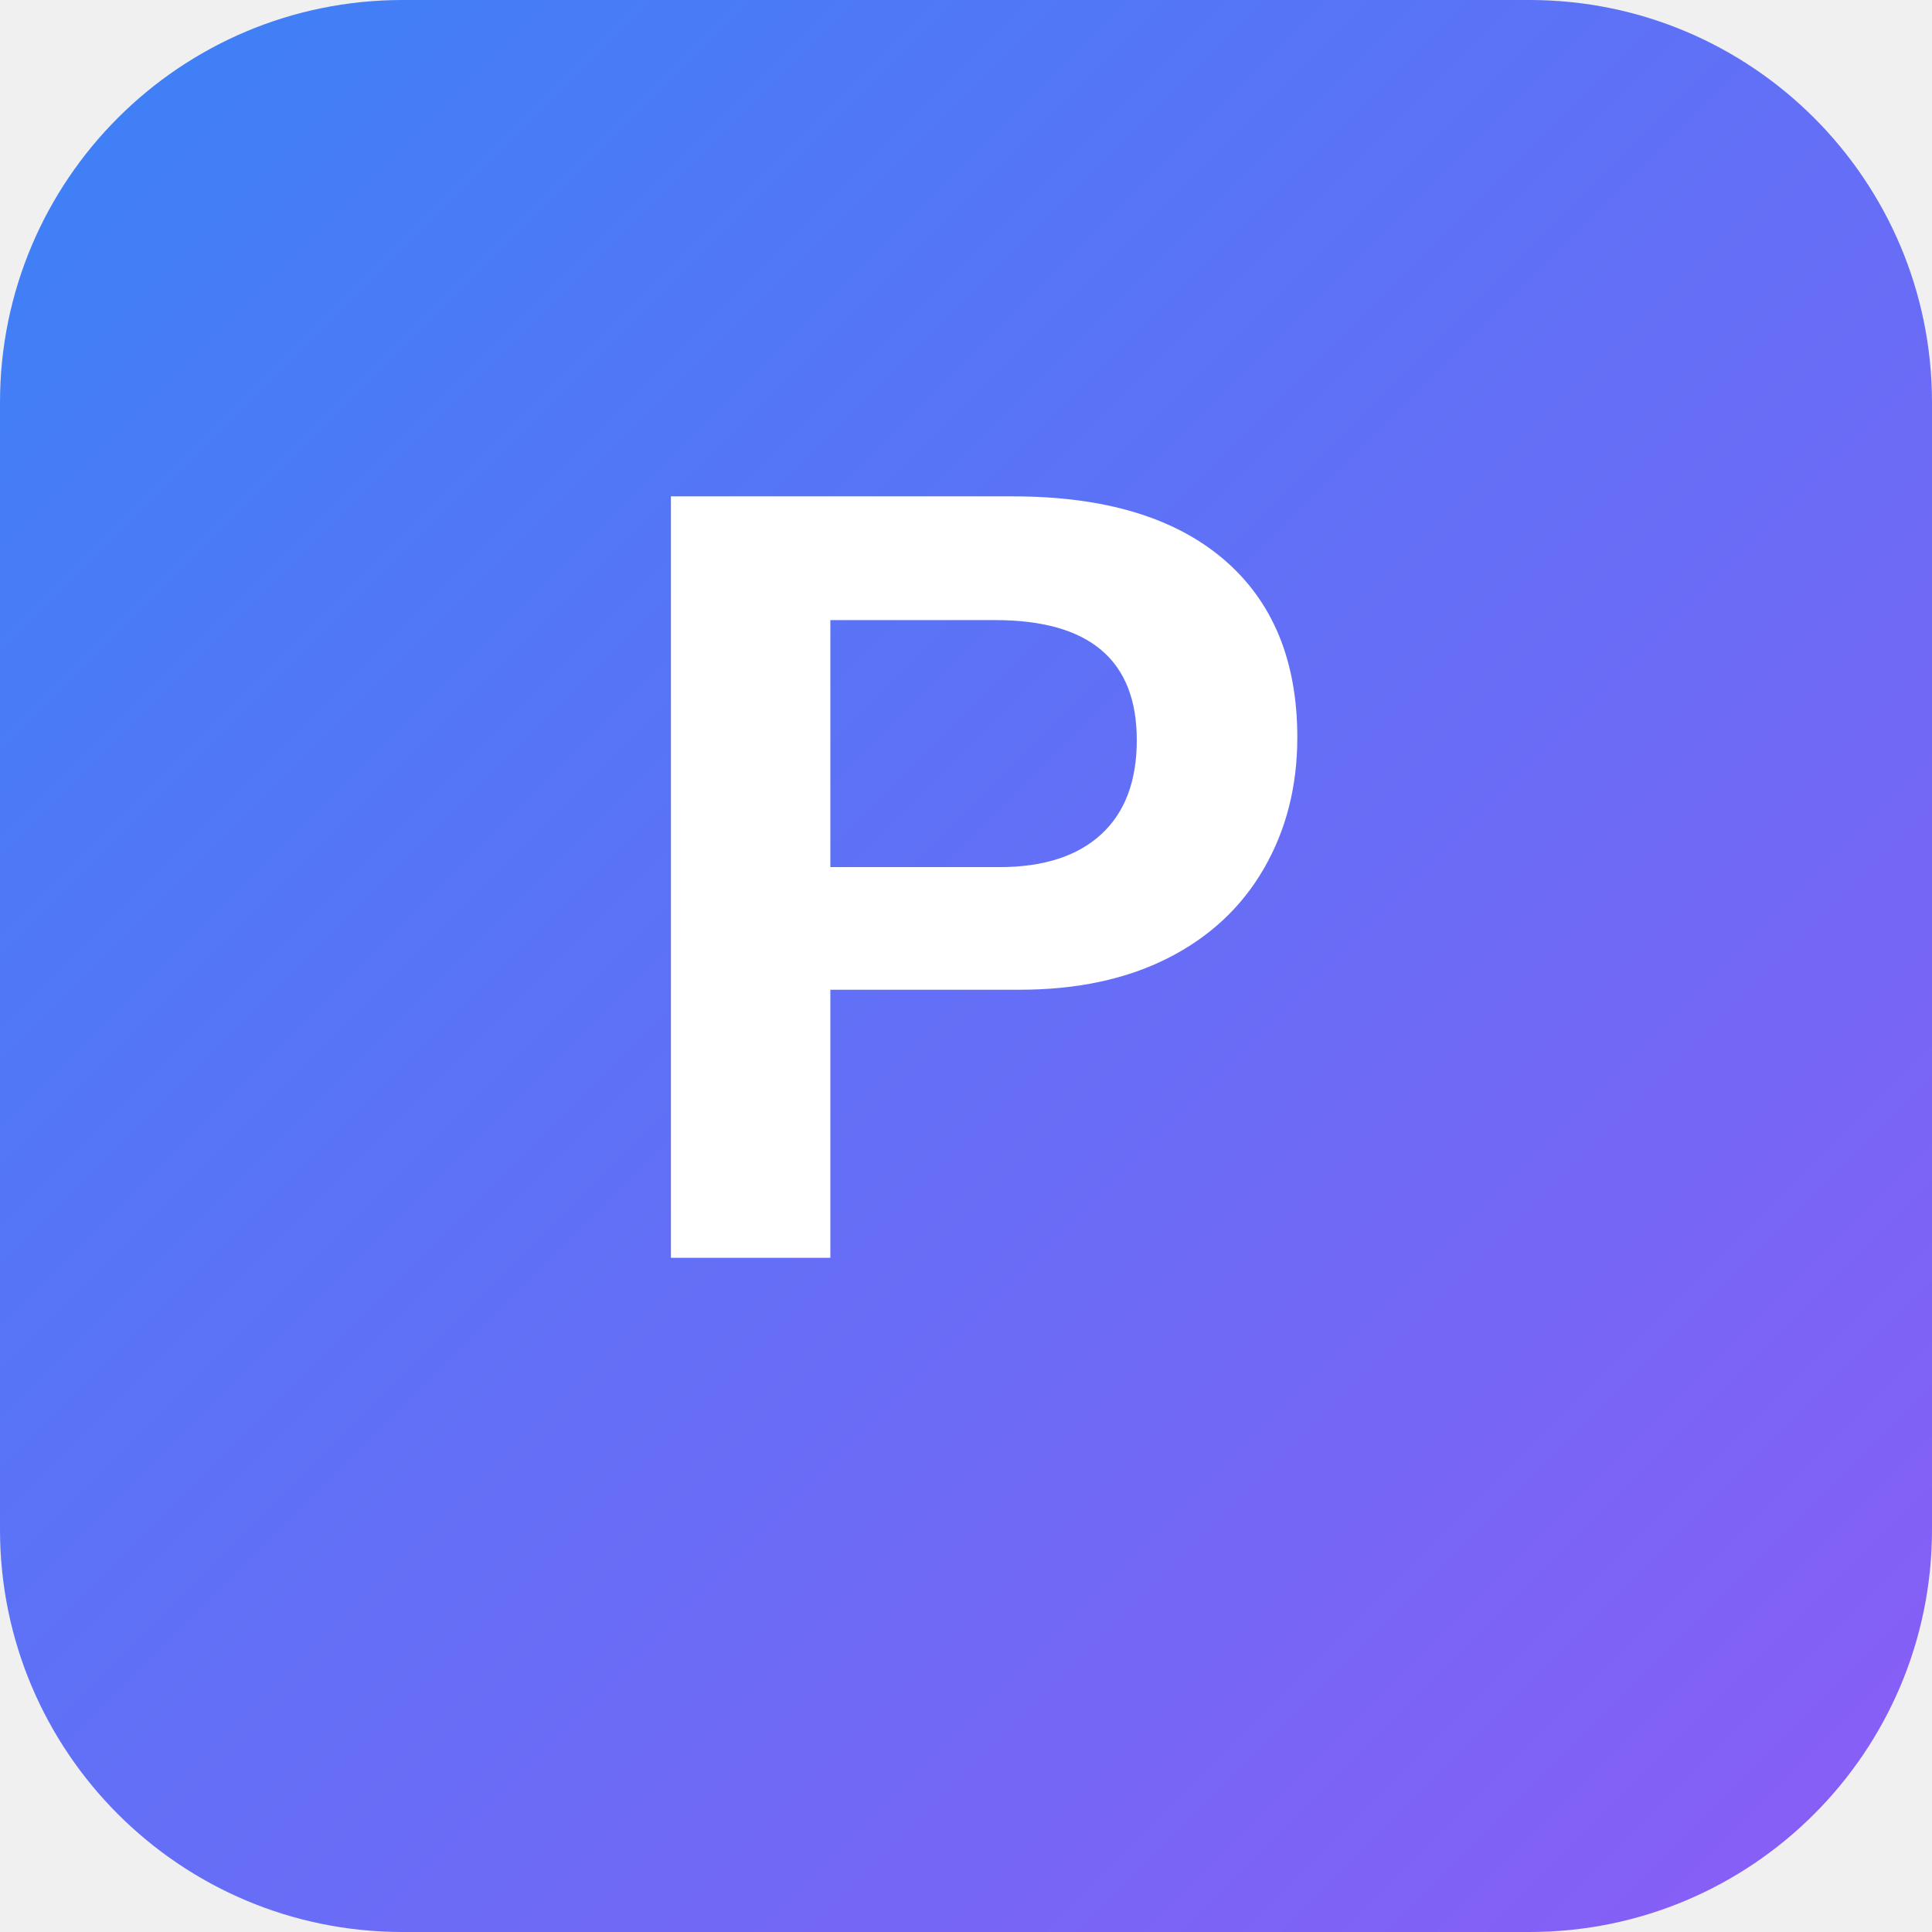
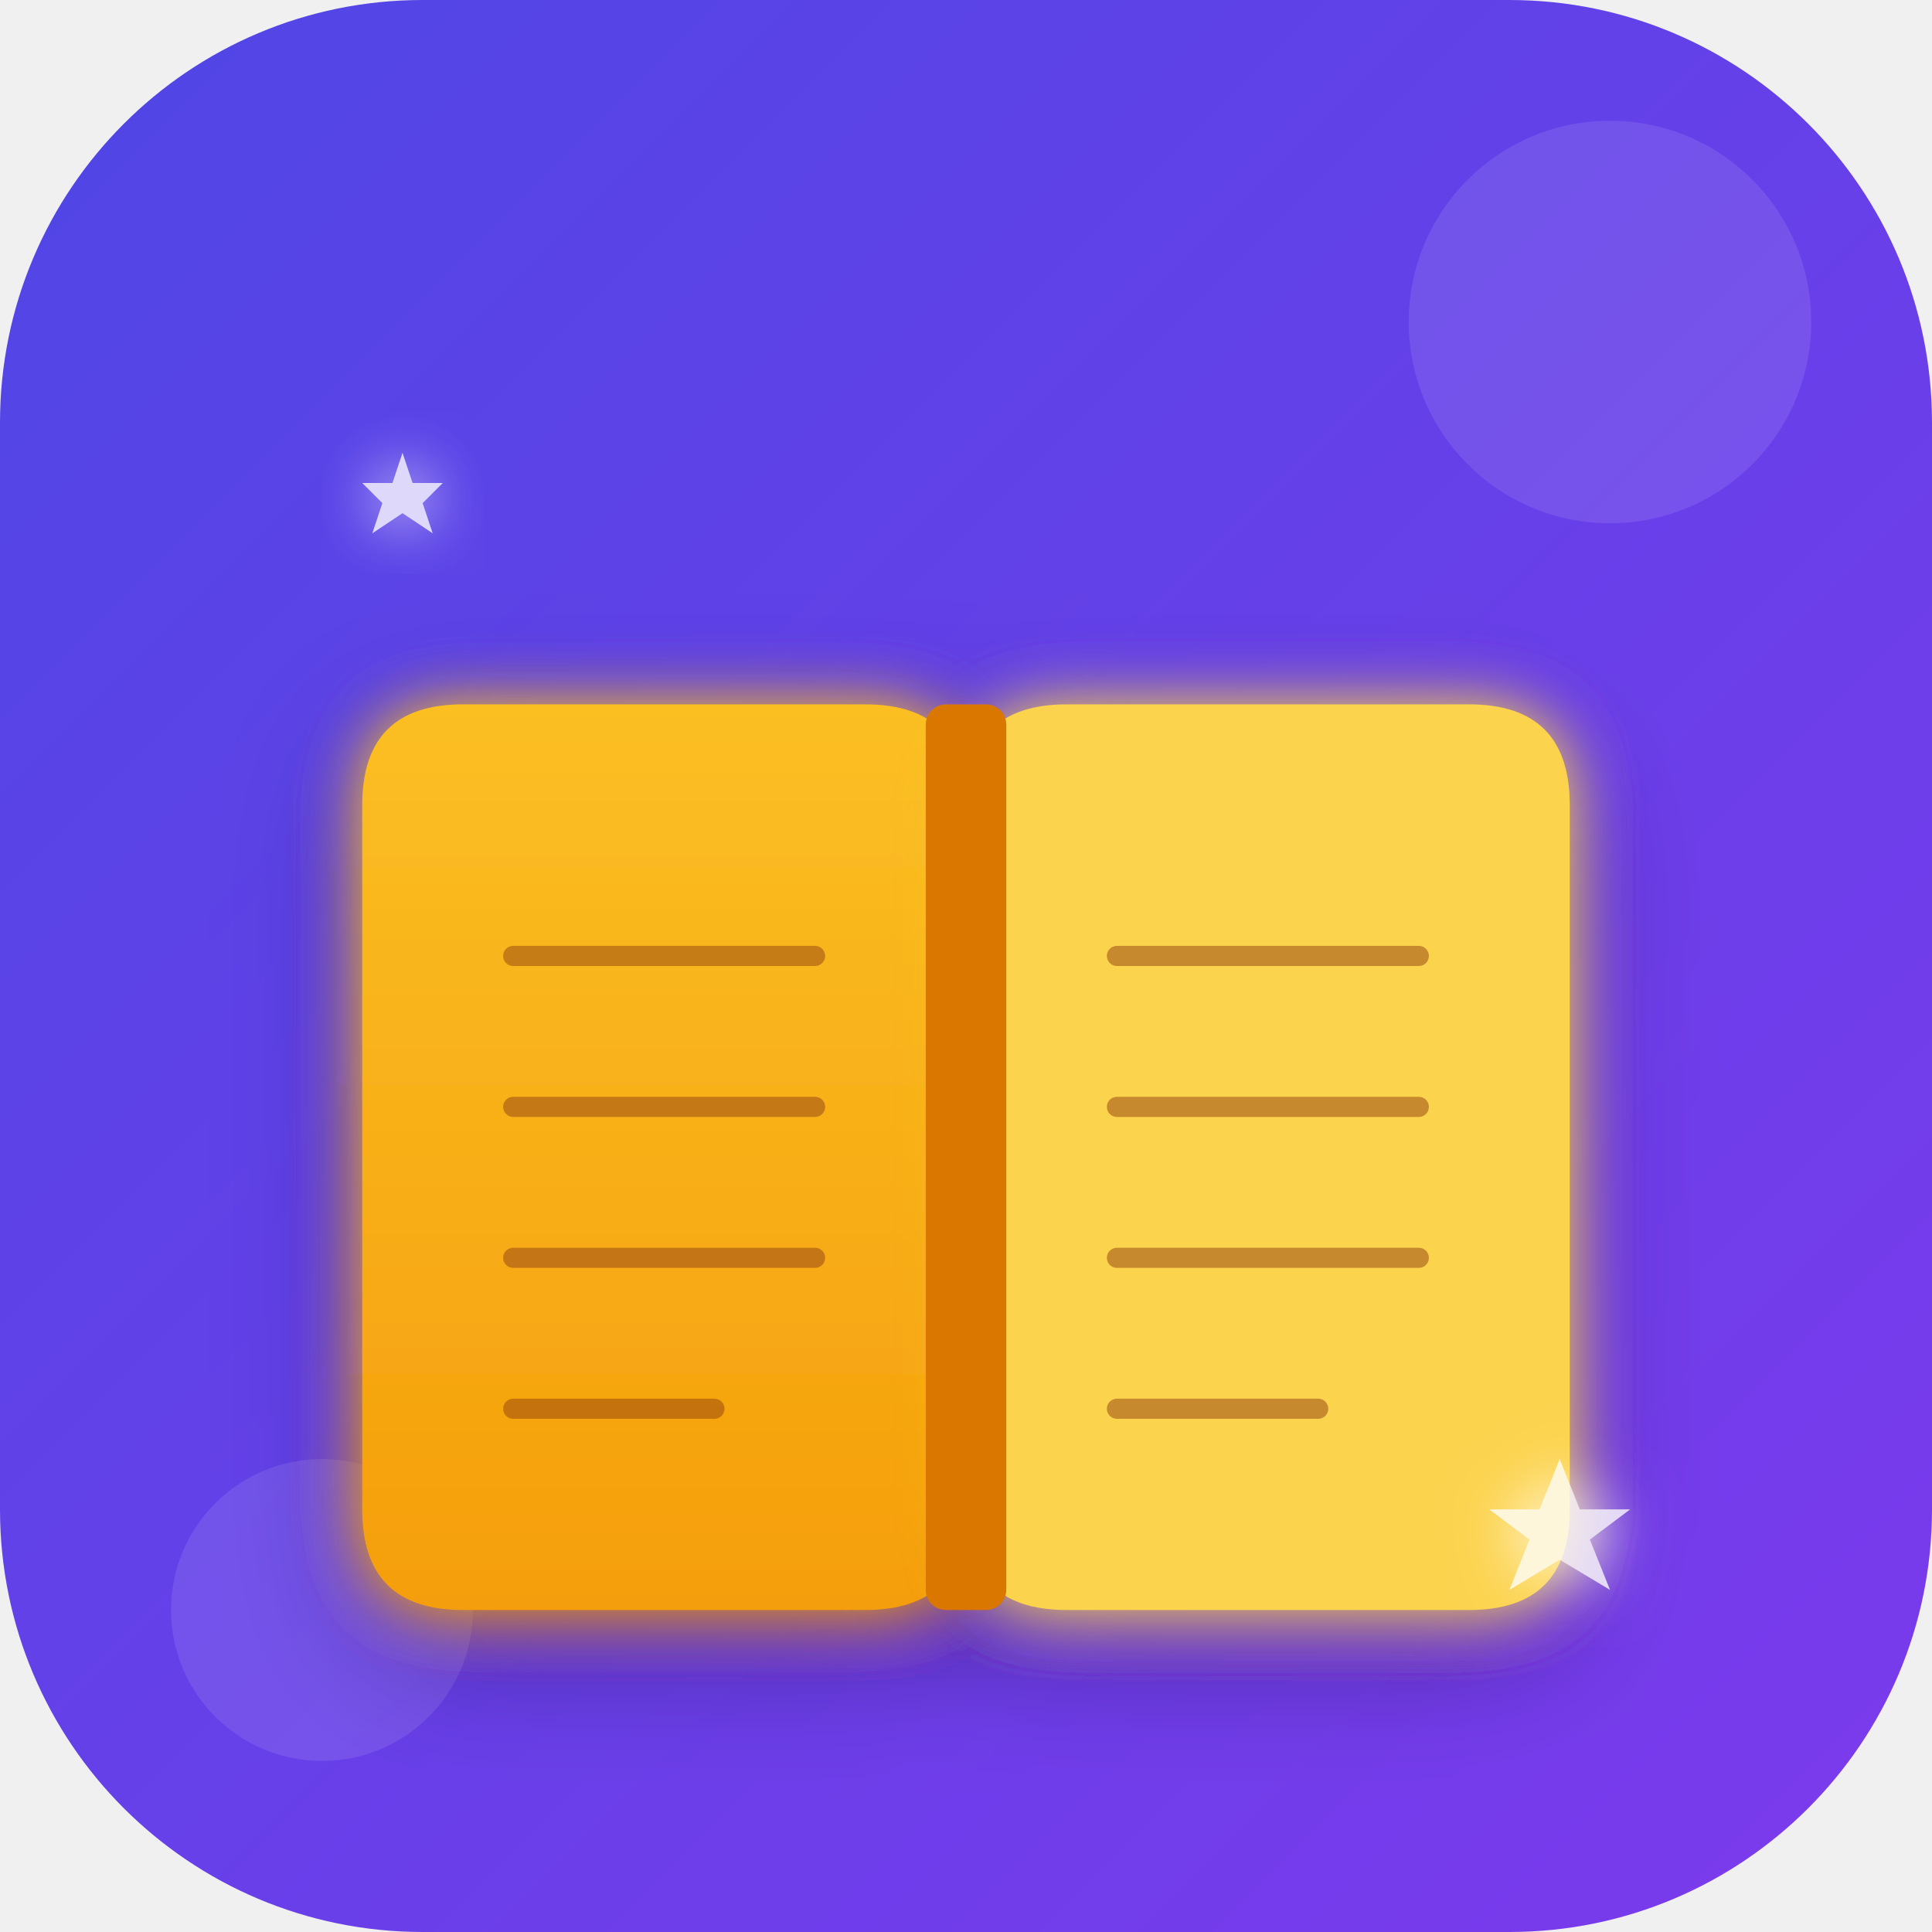
<svg xmlns="http://www.w3.org/2000/svg" viewBox="0 0 192 192">
  <defs>
-     <linearGradient id="grad1" x1="0%" y1="0%" x2="100%" y2="100%">
-       <stop offset="0%" style="stop-color:#3b82f6;stop-opacity:1" />
-       <stop offset="100%" style="stop-color:#8b5cf6;stop-opacity:1" />
+     <linearGradient id="bgGrad" x1="0%" y1="0%" x2="100%" y2="100%">
+       <stop offset="0%" style="stop-color:#4f46e5;stop-opacity:1" />
+       <stop offset="100%" style="stop-color:#7c3aed;stop-opacity:1" />
    </linearGradient>
+     <linearGradient id="bookGrad" x1="0%" y1="0%" x2="0%" y2="100%">
+       <stop offset="0%" style="stop-color:#fbbf24;stop-opacity:1" />
+       <stop offset="100%" style="stop-color:#f59e0b;stop-opacity:1" />
+     </linearGradient>
+     <filter id="glow" x="-50%" y="-50%" width="200%" height="200%">
+       <feGaussianBlur stdDeviation="3" result="coloredBlur" />
+       <feMerge>
+         <feMergeNode in="coloredBlur" />
+         <feMergeNode in="SourceGraphic" />
+       </feMerge>
+     </filter>
+     <filter id="shadow" x="-50%" y="-50%" width="200%" height="200%">
+       <feDropShadow dx="0" dy="4" stdDeviation="6" flood-opacity="0.3" />
+     </filter>
  </defs>
-   <rect width="192" height="192" rx="40" fill="url(#grad1)" />
-   <text x="96" y="125" font-family="Arial, sans-serif" font-size="110" font-weight="bold" fill="white" text-anchor="middle">P</text>
+   <rect width="192" height="192" rx="42" fill="url(#bgGrad)" />
+   <circle cx="160" cy="32" r="20" fill="white" opacity="0.1" />
+   <circle cx="32" cy="160" r="15" fill="white" opacity="0.1" />
+   <g filter="url(#shadow)" transform="translate(26, 50)">
+     <path d="M70 20 L70 100 Q70 110 60 110 L20 110 Q10 110 10 100 L10 30 Q10 20 20 20 L60 20 Q70 20 70 30" fill="url(#bookGrad)" filter="url(#glow)" />
+     <path d="M70 20 L70 100 Q70 110 80 110 L120 110 Q130 110 130 100 L130 30 Q130 20 120 20 L80 20 Q70 20 70 30" fill="#fcd34d" filter="url(#glow)" />
+     <rect x="66" y="20" width="8" height="90" fill="#d97706" rx="2" />
+     <line x1="25" y1="45" x2="55" y2="45" stroke="#92400e" stroke-width="2" stroke-linecap="round" opacity="0.5" />
+     <line x1="25" y1="60" x2="55" y2="60" stroke="#92400e" stroke-width="2" stroke-linecap="round" opacity="0.5" />
+     <line x1="25" y1="75" x2="55" y2="75" stroke="#92400e" stroke-width="2" stroke-linecap="round" opacity="0.5" />
+     <line x1="25" y1="90" x2="45" y2="90" stroke="#92400e" stroke-width="2" stroke-linecap="round" opacity="0.5" />
+     <line x1="85" y1="45" x2="115" y2="45" stroke="#92400e" stroke-width="2" stroke-linecap="round" opacity="0.5" />
+     <line x1="85" y1="60" x2="115" y2="60" stroke="#92400e" stroke-width="2" stroke-linecap="round" opacity="0.5" />
+     <line x1="85" y1="75" x2="115" y2="75" stroke="#92400e" stroke-width="2" stroke-linecap="round" opacity="0.5" />
+     <line x1="85" y1="90" x2="105" y2="90" stroke="#92400e" stroke-width="2" stroke-linecap="round" opacity="0.5" />
+   </g>
+   <g fill="white" opacity="0.8">
+     <polygon points="155,145 157,150 162,150 158,153 160,158 155,155 150,158 152,153 148,150 153,150" filter="url(#glow)" />
+     <polygon points="40,45 41,48 44,48 42,50 43,53 40,51 37,53 38,50 36,48 39,48" filter="url(#glow)" />
+   </g>
</svg>
